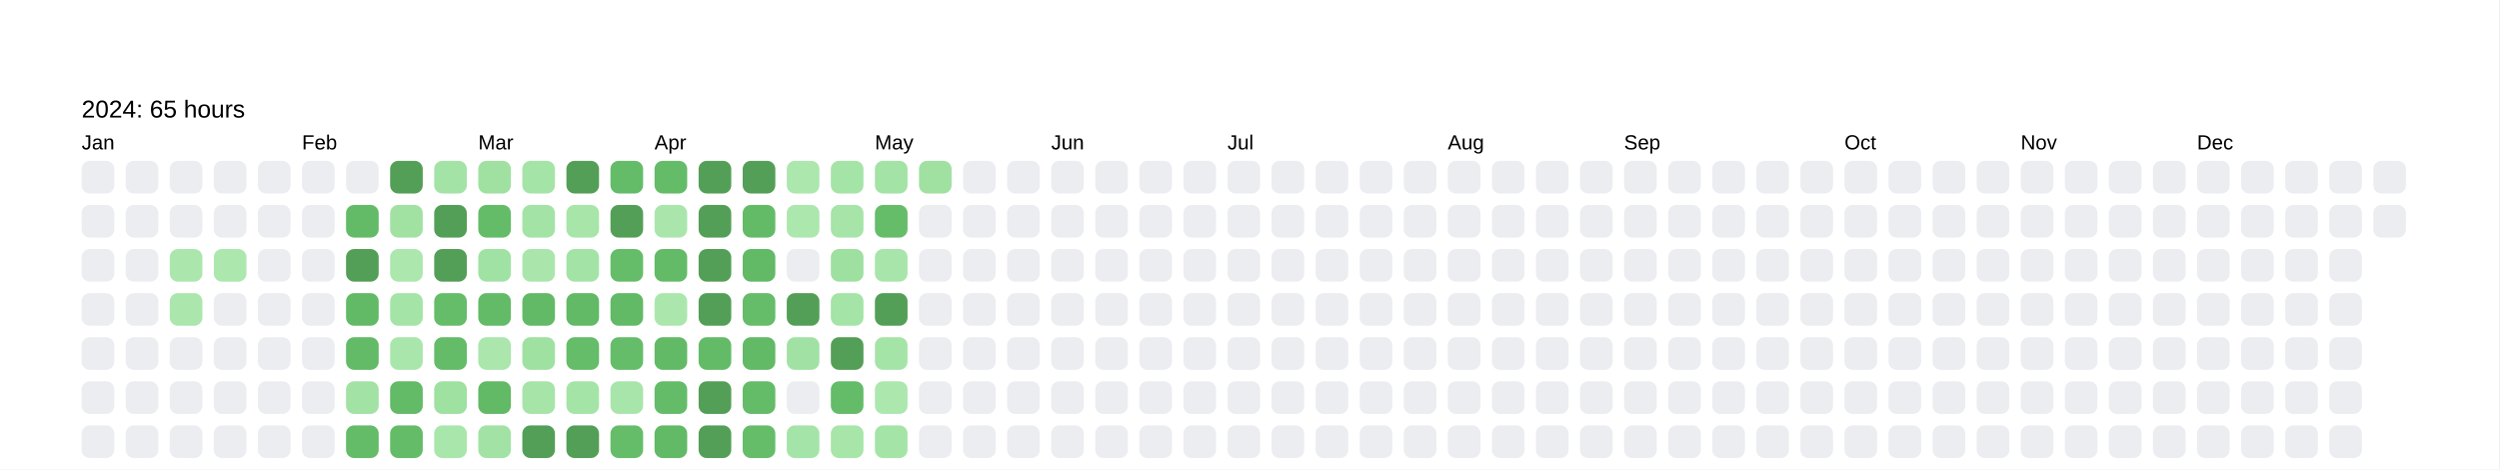
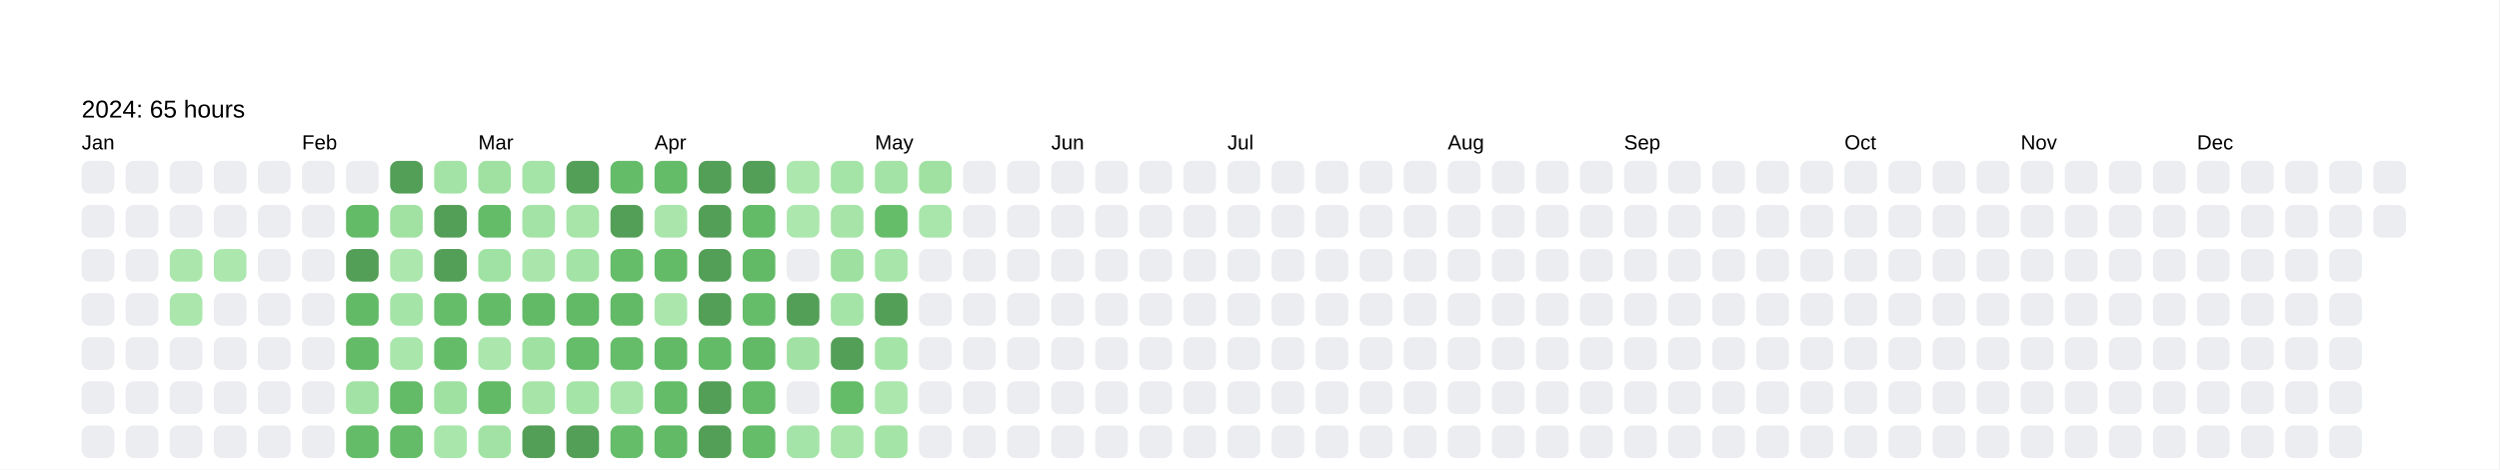
<svg xmlns="http://www.w3.org/2000/svg" baseProfile="full" height="57.5mm" version="1.1" viewBox="0,0,306.2,57.5" width="306.2mm">
  <defs />
  <rect fill="#FFFFFF" height="57.5" width="306.2" x="0" y="0" />
  <text fill="#000000" style="font-size:6px; font-family:Arial; font-weight:bold;" x="10" y="10" />
  <text fill="#000000" style="font-size:3px; font-family:Arial;" x="10" y="14.4">2024: 65 hours</text>
  <text fill="#000000" style="font-size:2.5px; font-family:Arial" x="10" y="18.3">Jan</text>
  <rect fill="#EBEDF0" height="4" rx="1" ry="1" width="4" x="10" y="19.7" />
  <rect fill="#EBEDF0" height="4" rx="1" ry="1" width="4" x="10" y="25.1" />
  <rect fill="#EBEDF0" height="4" rx="1" ry="1" width="4" x="10" y="30.5" />
  <rect fill="#EBEDF0" height="4" rx="1" ry="1" width="4" x="10" y="35.9" />
  <rect fill="#EBEDF0" height="4" rx="1" ry="1" width="4" x="10" y="41.3" />
  <rect fill="#EBEDF0" height="4" rx="1" ry="1" width="4" x="10" y="46.7" />
  <rect fill="#EBEDF0" height="4" rx="1" ry="1" width="4" x="10" y="52.1" />
  <rect fill="#EBEDF0" height="4" rx="1" ry="1" width="4" x="15.4" y="19.7" />
  <rect fill="#EBEDF0" height="4" rx="1" ry="1" width="4" x="15.4" y="25.1" />
  <rect fill="#EBEDF0" height="4" rx="1" ry="1" width="4" x="15.4" y="30.5" />
  <rect fill="#EBEDF0" height="4" rx="1" ry="1" width="4" x="15.4" y="35.9" />
  <rect fill="#EBEDF0" height="4" rx="1" ry="1" width="4" x="15.4" y="41.3" />
  <rect fill="#EBEDF0" height="4" rx="1" ry="1" width="4" x="15.4" y="46.7" />
  <rect fill="#EBEDF0" height="4" rx="1" ry="1" width="4" x="15.4" y="52.1" />
  <rect fill="#EBEDF0" height="4" rx="1" ry="1" width="4" x="20.8" y="19.7" />
  <rect fill="#EBEDF0" height="4" rx="1" ry="1" width="4" x="20.8" y="25.1" />
  <rect fill="#abe7ad" height="4" rx="1" ry="1" width="4" x="20.8" y="30.5" />
  <rect fill="#abe7ad" height="4" rx="1" ry="1" width="4" x="20.8" y="35.9" />
  <rect fill="#EBEDF0" height="4" rx="1" ry="1" width="4" x="20.8" y="41.3" />
  <rect fill="#EBEDF0" height="4" rx="1" ry="1" width="4" x="20.8" y="46.7" />
  <rect fill="#EBEDF0" height="4" rx="1" ry="1" width="4" x="20.8" y="52.1" />
  <rect fill="#EBEDF0" height="4" rx="1" ry="1" width="4" x="26.2" y="19.7" />
  <rect fill="#EBEDF0" height="4" rx="1" ry="1" width="4" x="26.2" y="25.1" />
  <rect fill="#ace7ae" height="4" rx="1" ry="1" width="4" x="26.2" y="30.5" />
  <rect fill="#EBEDF0" height="4" rx="1" ry="1" width="4" x="26.2" y="35.9" />
  <rect fill="#EBEDF0" height="4" rx="1" ry="1" width="4" x="26.2" y="41.3" />
  <rect fill="#EBEDF0" height="4" rx="1" ry="1" width="4" x="26.2" y="46.7" />
  <rect fill="#EBEDF0" height="4" rx="1" ry="1" width="4" x="26.2" y="52.1" />
  <rect fill="#EBEDF0" height="4" rx="1" ry="1" width="4" x="31.6" y="19.7" />
  <rect fill="#EBEDF0" height="4" rx="1" ry="1" width="4" x="31.6" y="25.1" />
  <rect fill="#EBEDF0" height="4" rx="1" ry="1" width="4" x="31.6" y="30.5" />
  <rect fill="#EBEDF0" height="4" rx="1" ry="1" width="4" x="31.6" y="35.9" />
  <rect fill="#EBEDF0" height="4" rx="1" ry="1" width="4" x="31.6" y="41.3" />
  <rect fill="#EBEDF0" height="4" rx="1" ry="1" width="4" x="31.6" y="46.7" />
  <rect fill="#EBEDF0" height="4" rx="1" ry="1" width="4" x="31.6" y="52.1" />
  <text fill="#000000" style="font-size:2.5px; font-family:Arial" x="37.0" y="18.3">Feb</text>
  <rect fill="#EBEDF0" height="4" rx="1" ry="1" width="4" x="37.0" y="19.7" />
  <rect fill="#EBEDF0" height="4" rx="1" ry="1" width="4" x="37.0" y="25.1" />
  <rect fill="#EBEDF0" height="4" rx="1" ry="1" width="4" x="37.0" y="30.5" />
  <rect fill="#EBEDF0" height="4" rx="1" ry="1" width="4" x="37.0" y="35.9" />
  <rect fill="#EBEDF0" height="4" rx="1" ry="1" width="4" x="37.0" y="41.3" />
  <rect fill="#EBEDF0" height="4" rx="1" ry="1" width="4" x="37.0" y="46.7" />
  <rect fill="#EBEDF0" height="4" rx="1" ry="1" width="4" x="37.0" y="52.1" />
  <rect fill="#EBEDF0" height="4" rx="1" ry="1" width="4" x="42.4" y="19.7" />
  <rect fill="#63bb68" height="4" rx="1" ry="1" width="4" x="42.4" y="25.1" />
  <rect fill="#549F57" height="4" rx="1" ry="1" width="4" x="42.4" y="30.5" />
  <rect fill="#62ba67" height="4" rx="1" ry="1" width="4" x="42.4" y="35.9" />
  <rect fill="#63ba67" height="4" rx="1" ry="1" width="4" x="42.4" y="41.3" />
  <rect fill="#a2e2a4" height="4" rx="1" ry="1" width="4" x="42.4" y="46.7" />
  <rect fill="#64bb68" height="4" rx="1" ry="1" width="4" x="42.4" y="52.1" />
  <rect fill="#549F57" height="4" rx="1" ry="1" width="4" x="47.8" y="19.7" />
  <rect fill="#a1e2a3" height="4" rx="1" ry="1" width="4" x="47.8" y="25.1" />
  <rect fill="#ace7ae" height="4" rx="1" ry="1" width="4" x="47.8" y="30.5" />
  <rect fill="#a5e4a7" height="4" rx="1" ry="1" width="4" x="47.8" y="35.9" />
  <rect fill="#a9e6ab" height="4" rx="1" ry="1" width="4" x="47.8" y="41.3" />
  <rect fill="#63ba67" height="4" rx="1" ry="1" width="4" x="47.8" y="46.7" />
  <rect fill="#64bc69" height="4" rx="1" ry="1" width="4" x="47.8" y="52.1" />
  <rect fill="#a4e3a6" height="4" rx="1" ry="1" width="4" x="53.2" y="19.7" />
  <rect fill="#549F57" height="4" rx="1" ry="1" width="4" x="53.2" y="25.1" />
  <rect fill="#549F57" height="4" rx="1" ry="1" width="4" x="53.2" y="30.5" />
  <rect fill="#65bd6a" height="4" rx="1" ry="1" width="4" x="53.2" y="35.9" />
  <rect fill="#64bc69" height="4" rx="1" ry="1" width="4" x="53.2" y="41.3" />
  <rect fill="#9ee1a1" height="4" rx="1" ry="1" width="4" x="53.2" y="46.7" />
  <rect fill="#a9e6ab" height="4" rx="1" ry="1" width="4" x="53.2" y="52.1" />
  <text fill="#000000" style="font-size:2.5px; font-family:Arial" x="58.6" y="18.3">Mar</text>
  <rect fill="#a0e1a2" height="4" rx="1" ry="1" width="4" x="58.6" y="19.7" />
  <rect fill="#64bc69" height="4" rx="1" ry="1" width="4" x="58.6" y="25.1" />
  <rect fill="#a0e2a3" height="4" rx="1" ry="1" width="4" x="58.6" y="30.5" />
  <rect fill="#63bb67" height="4" rx="1" ry="1" width="4" x="58.6" y="35.9" />
  <rect fill="#abe6ad" height="4" rx="1" ry="1" width="4" x="58.6" y="41.3" />
  <rect fill="#62b966" height="4" rx="1" ry="1" width="4" x="58.6" y="46.7" />
  <rect fill="#a2e3a5" height="4" rx="1" ry="1" width="4" x="58.6" y="52.1" />
  <rect fill="#a5e4a7" height="4" rx="1" ry="1" width="4" x="64" y="19.7" />
  <rect fill="#a3e3a6" height="4" rx="1" ry="1" width="4" x="64" y="25.1" />
  <rect fill="#aae6ac" height="4" rx="1" ry="1" width="4" x="64" y="30.5" />
  <rect fill="#62ba67" height="4" rx="1" ry="1" width="4" x="64" y="35.9" />
  <rect fill="#9fe1a1" height="4" rx="1" ry="1" width="4" x="64" y="41.3" />
  <rect fill="#a6e4a8" height="4" rx="1" ry="1" width="4" x="64" y="46.7" />
  <rect fill="#549F57" height="4" rx="1" ry="1" width="4" x="64" y="52.1" />
  <rect fill="#549F57" height="4" rx="1" ry="1" width="4" x="69.4" y="19.7" />
  <rect fill="#a7e5a9" height="4" rx="1" ry="1" width="4" x="69.4" y="25.1" />
  <rect fill="#a4e3a6" height="4" rx="1" ry="1" width="4" x="69.4" y="30.5" />
  <rect fill="#62b966" height="4" rx="1" ry="1" width="4" x="69.4" y="35.9" />
  <rect fill="#65bc69" height="4" rx="1" ry="1" width="4" x="69.4" y="41.3" />
  <rect fill="#a5e4a7" height="4" rx="1" ry="1" width="4" x="69.4" y="46.7" />
  <rect fill="#549F57" height="4" rx="1" ry="1" width="4" x="69.4" y="52.1" />
  <rect fill="#64bc69" height="4" rx="1" ry="1" width="4" x="74.8" y="19.7" />
  <rect fill="#549F57" height="4" rx="1" ry="1" width="4" x="74.8" y="25.1" />
  <rect fill="#65bd6a" height="4" rx="1" ry="1" width="4" x="74.8" y="30.5" />
  <rect fill="#62b966" height="4" rx="1" ry="1" width="4" x="74.8" y="35.9" />
  <rect fill="#65bd6a" height="4" rx="1" ry="1" width="4" x="74.8" y="41.3" />
  <rect fill="#a8e5aa" height="4" rx="1" ry="1" width="4" x="74.8" y="46.7" />
  <rect fill="#65bd6a" height="4" rx="1" ry="1" width="4" x="74.8" y="52.1" />
  <text fill="#000000" style="font-size:2.5px; font-family:Arial" x="80.2" y="18.3">Apr</text>
  <rect fill="#64bc69" height="4" rx="1" ry="1" width="4" x="80.2" y="19.7" />
  <rect fill="#aae6ac" height="4" rx="1" ry="1" width="4" x="80.2" y="25.1" />
  <rect fill="#63bb68" height="4" rx="1" ry="1" width="4" x="80.2" y="30.5" />
  <rect fill="#abe7ad" height="4" rx="1" ry="1" width="4" x="80.2" y="35.9" />
  <rect fill="#62ba67" height="4" rx="1" ry="1" width="4" x="80.2" y="41.3" />
  <rect fill="#64bc69" height="4" rx="1" ry="1" width="4" x="80.2" y="46.7" />
  <rect fill="#62b966" height="4" rx="1" ry="1" width="4" x="80.2" y="52.1" />
  <rect fill="#549F57" height="4" rx="1" ry="1" width="4" x="85.6" y="19.7" />
  <rect fill="#549F57" height="4" rx="1" ry="1" width="4" x="85.6" y="25.1" />
  <rect fill="#549F57" height="4" rx="1" ry="1" width="4" x="85.6" y="30.5" />
  <rect fill="#549F57" height="4" rx="1" ry="1" width="4" x="85.6" y="35.9" />
  <rect fill="#63bb68" height="4" rx="1" ry="1" width="4" x="85.6" y="41.3" />
  <rect fill="#549F57" height="4" rx="1" ry="1" width="4" x="85.6" y="46.7" />
  <rect fill="#549F57" height="4" rx="1" ry="1" width="4" x="85.6" y="52.1" />
  <rect fill="#549F57" height="4" rx="1" ry="1" width="4" x="91" y="19.7" />
  <rect fill="#63bb68" height="4" rx="1" ry="1" width="4" x="91" y="25.1" />
  <rect fill="#62b966" height="4" rx="1" ry="1" width="4" x="91" y="30.5" />
  <rect fill="#65bc69" height="4" rx="1" ry="1" width="4" x="91" y="35.9" />
  <rect fill="#62b966" height="4" rx="1" ry="1" width="4" x="91" y="41.3" />
  <rect fill="#64bc69" height="4" rx="1" ry="1" width="4" x="91" y="46.7" />
  <rect fill="#65bd6a" height="4" rx="1" ry="1" width="4" x="91" y="52.1" />
  <rect fill="#ace7ae" height="4" rx="1" ry="1" width="4" x="96.4" y="19.7" />
  <rect fill="#ace7ae" height="4" rx="1" ry="1" width="4" x="96.4" y="25.1" />
  <rect fill="#EBEDF0" height="4" rx="1" ry="1" width="4" x="96.4" y="30.5" />
  <rect fill="#549F57" height="4" rx="1" ry="1" width="4" x="96.4" y="35.9" />
  <rect fill="#a1e2a4" height="4" rx="1" ry="1" width="4" x="96.4" y="41.3" />
  <rect fill="#EBEDF0" height="4" rx="1" ry="1" width="4" x="96.4" y="46.7" />
  <rect fill="#a5e4a8" height="4" rx="1" ry="1" width="4" x="96.4" y="52.1" />
  <rect fill="#a5e4a7" height="4" rx="1" ry="1" width="4" x="101.8" y="19.7" />
  <rect fill="#a6e4a8" height="4" rx="1" ry="1" width="4" x="101.8" y="25.1" />
  <rect fill="#9ee0a0" height="4" rx="1" ry="1" width="4" x="101.8" y="30.5" />
  <rect fill="#a4e4a7" height="4" rx="1" ry="1" width="4" x="101.8" y="35.9" />
  <rect fill="#549F57" height="4" rx="1" ry="1" width="4" x="101.8" y="41.3" />
  <rect fill="#64bc69" height="4" rx="1" ry="1" width="4" x="101.8" y="46.7" />
  <rect fill="#a7e5a9" height="4" rx="1" ry="1" width="4" x="101.8" y="52.1" />
  <text fill="#000000" style="font-size:2.5px; font-family:Arial" x="107.2" y="18.3">May</text>
  <rect fill="#a3e3a5" height="4" rx="1" ry="1" width="4" x="107.2" y="19.7" />
  <rect fill="#65bd6a" height="4" rx="1" ry="1" width="4" x="107.2" y="25.1" />
  <rect fill="#a8e5aa" height="4" rx="1" ry="1" width="4" x="107.2" y="30.5" />
  <rect fill="#549F57" height="4" rx="1" ry="1" width="4" x="107.2" y="35.9" />
  <rect fill="#a5e4a7" height="4" rx="1" ry="1" width="4" x="107.2" y="41.3" />
  <rect fill="#ace7ae" height="4" rx="1" ry="1" width="4" x="107.2" y="46.7" />
  <rect fill="#a5e4a7" height="4" rx="1" ry="1" width="4" x="107.2" y="52.1" />
  <rect fill="#a0e1a2" height="4" rx="1" ry="1" width="4" x="112.6" y="19.7" />
-   <rect fill="#EBEDF0" height="4" rx="1" ry="1" width="4" x="112.6" y="25.1" />
+   <rect fill="#a9e6ac" height="4" rx="1" ry="1" width="4" x="112.6" y="25.1" />
  <rect fill="#EBEDF0" height="4" rx="1" ry="1" width="4" x="112.6" y="30.5" />
  <rect fill="#EBEDF0" height="4" rx="1" ry="1" width="4" x="112.6" y="35.9" />
  <rect fill="#EBEDF0" height="4" rx="1" ry="1" width="4" x="112.6" y="41.3" />
  <rect fill="#EBEDF0" height="4" rx="1" ry="1" width="4" x="112.6" y="46.7" />
  <rect fill="#EBEDF0" height="4" rx="1" ry="1" width="4" x="112.6" y="52.1" />
  <rect fill="#EBEDF0" height="4" rx="1" ry="1" width="4" x="118" y="19.7" />
  <rect fill="#EBEDF0" height="4" rx="1" ry="1" width="4" x="118" y="25.1" />
  <rect fill="#EBEDF0" height="4" rx="1" ry="1" width="4" x="118" y="30.5" />
  <rect fill="#EBEDF0" height="4" rx="1" ry="1" width="4" x="118" y="35.9" />
  <rect fill="#EBEDF0" height="4" rx="1" ry="1" width="4" x="118" y="41.3" />
  <rect fill="#EBEDF0" height="4" rx="1" ry="1" width="4" x="118" y="46.7" />
  <rect fill="#EBEDF0" height="4" rx="1" ry="1" width="4" x="118" y="52.1" />
  <rect fill="#EBEDF0" height="4" rx="1" ry="1" width="4" x="123.4" y="19.7" />
  <rect fill="#EBEDF0" height="4" rx="1" ry="1" width="4" x="123.4" y="25.1" />
  <rect fill="#EBEDF0" height="4" rx="1" ry="1" width="4" x="123.4" y="30.5" />
  <rect fill="#EBEDF0" height="4" rx="1" ry="1" width="4" x="123.4" y="35.9" />
  <rect fill="#EBEDF0" height="4" rx="1" ry="1" width="4" x="123.4" y="41.3" />
  <rect fill="#EBEDF0" height="4" rx="1" ry="1" width="4" x="123.4" y="46.7" />
  <rect fill="#EBEDF0" height="4" rx="1" ry="1" width="4" x="123.4" y="52.1" />
  <text fill="#000000" style="font-size:2.5px; font-family:Arial" x="128.8" y="18.3">Jun</text>
  <rect fill="#EBEDF0" height="4" rx="1" ry="1" width="4" x="128.8" y="19.7" />
  <rect fill="#EBEDF0" height="4" rx="1" ry="1" width="4" x="128.8" y="25.1" />
  <rect fill="#EBEDF0" height="4" rx="1" ry="1" width="4" x="128.8" y="30.5" />
  <rect fill="#EBEDF0" height="4" rx="1" ry="1" width="4" x="128.8" y="35.9" />
  <rect fill="#EBEDF0" height="4" rx="1" ry="1" width="4" x="128.8" y="41.3" />
  <rect fill="#EBEDF0" height="4" rx="1" ry="1" width="4" x="128.8" y="46.7" />
  <rect fill="#EBEDF0" height="4" rx="1" ry="1" width="4" x="128.8" y="52.1" />
  <rect fill="#EBEDF0" height="4" rx="1" ry="1" width="4" x="134.2" y="19.7" />
  <rect fill="#EBEDF0" height="4" rx="1" ry="1" width="4" x="134.2" y="25.1" />
  <rect fill="#EBEDF0" height="4" rx="1" ry="1" width="4" x="134.2" y="30.5" />
  <rect fill="#EBEDF0" height="4" rx="1" ry="1" width="4" x="134.2" y="35.9" />
  <rect fill="#EBEDF0" height="4" rx="1" ry="1" width="4" x="134.2" y="41.3" />
  <rect fill="#EBEDF0" height="4" rx="1" ry="1" width="4" x="134.2" y="46.7" />
  <rect fill="#EBEDF0" height="4" rx="1" ry="1" width="4" x="134.2" y="52.1" />
  <rect fill="#EBEDF0" height="4" rx="1" ry="1" width="4" x="139.6" y="19.7" />
  <rect fill="#EBEDF0" height="4" rx="1" ry="1" width="4" x="139.6" y="25.1" />
  <rect fill="#EBEDF0" height="4" rx="1" ry="1" width="4" x="139.6" y="30.5" />
  <rect fill="#EBEDF0" height="4" rx="1" ry="1" width="4" x="139.6" y="35.9" />
  <rect fill="#EBEDF0" height="4" rx="1" ry="1" width="4" x="139.6" y="41.3" />
  <rect fill="#EBEDF0" height="4" rx="1" ry="1" width="4" x="139.6" y="46.7" />
  <rect fill="#EBEDF0" height="4" rx="1" ry="1" width="4" x="139.6" y="52.1" />
  <rect fill="#EBEDF0" height="4" rx="1" ry="1" width="4" x="145" y="19.7" />
  <rect fill="#EBEDF0" height="4" rx="1" ry="1" width="4" x="145" y="25.1" />
  <rect fill="#EBEDF0" height="4" rx="1" ry="1" width="4" x="145" y="30.5" />
  <rect fill="#EBEDF0" height="4" rx="1" ry="1" width="4" x="145" y="35.9" />
  <rect fill="#EBEDF0" height="4" rx="1" ry="1" width="4" x="145" y="41.3" />
  <rect fill="#EBEDF0" height="4" rx="1" ry="1" width="4" x="145" y="46.7" />
  <rect fill="#EBEDF0" height="4" rx="1" ry="1" width="4" x="145" y="52.1" />
  <text fill="#000000" style="font-size:2.5px; font-family:Arial" x="150.4" y="18.3">Jul</text>
  <rect fill="#EBEDF0" height="4" rx="1" ry="1" width="4" x="150.4" y="19.7" />
  <rect fill="#EBEDF0" height="4" rx="1" ry="1" width="4" x="150.4" y="25.1" />
  <rect fill="#EBEDF0" height="4" rx="1" ry="1" width="4" x="150.4" y="30.5" />
  <rect fill="#EBEDF0" height="4" rx="1" ry="1" width="4" x="150.4" y="35.9" />
  <rect fill="#EBEDF0" height="4" rx="1" ry="1" width="4" x="150.4" y="41.3" />
  <rect fill="#EBEDF0" height="4" rx="1" ry="1" width="4" x="150.4" y="46.7" />
  <rect fill="#EBEDF0" height="4" rx="1" ry="1" width="4" x="150.4" y="52.1" />
  <rect fill="#EBEDF0" height="4" rx="1" ry="1" width="4" x="155.8" y="19.7" />
  <rect fill="#EBEDF0" height="4" rx="1" ry="1" width="4" x="155.8" y="25.1" />
  <rect fill="#EBEDF0" height="4" rx="1" ry="1" width="4" x="155.8" y="30.5" />
  <rect fill="#EBEDF0" height="4" rx="1" ry="1" width="4" x="155.8" y="35.9" />
  <rect fill="#EBEDF0" height="4" rx="1" ry="1" width="4" x="155.8" y="41.3" />
  <rect fill="#EBEDF0" height="4" rx="1" ry="1" width="4" x="155.8" y="46.7" />
  <rect fill="#EBEDF0" height="4" rx="1" ry="1" width="4" x="155.8" y="52.1" />
  <rect fill="#EBEDF0" height="4" rx="1" ry="1" width="4" x="161.2" y="19.7" />
  <rect fill="#EBEDF0" height="4" rx="1" ry="1" width="4" x="161.2" y="25.1" />
  <rect fill="#EBEDF0" height="4" rx="1" ry="1" width="4" x="161.2" y="30.5" />
  <rect fill="#EBEDF0" height="4" rx="1" ry="1" width="4" x="161.2" y="35.9" />
  <rect fill="#EBEDF0" height="4" rx="1" ry="1" width="4" x="161.2" y="41.3" />
  <rect fill="#EBEDF0" height="4" rx="1" ry="1" width="4" x="161.2" y="46.7" />
  <rect fill="#EBEDF0" height="4" rx="1" ry="1" width="4" x="161.2" y="52.1" />
  <rect fill="#EBEDF0" height="4" rx="1" ry="1" width="4" x="166.6" y="19.7" />
  <rect fill="#EBEDF0" height="4" rx="1" ry="1" width="4" x="166.6" y="25.1" />
  <rect fill="#EBEDF0" height="4" rx="1" ry="1" width="4" x="166.6" y="30.5" />
  <rect fill="#EBEDF0" height="4" rx="1" ry="1" width="4" x="166.6" y="35.9" />
  <rect fill="#EBEDF0" height="4" rx="1" ry="1" width="4" x="166.6" y="41.3" />
  <rect fill="#EBEDF0" height="4" rx="1" ry="1" width="4" x="166.6" y="46.7" />
  <rect fill="#EBEDF0" height="4" rx="1" ry="1" width="4" x="166.6" y="52.1" />
  <rect fill="#EBEDF0" height="4" rx="1" ry="1" width="4" x="172" y="19.7" />
  <rect fill="#EBEDF0" height="4" rx="1" ry="1" width="4" x="172" y="25.1" />
  <rect fill="#EBEDF0" height="4" rx="1" ry="1" width="4" x="172" y="30.5" />
  <rect fill="#EBEDF0" height="4" rx="1" ry="1" width="4" x="172" y="35.9" />
  <rect fill="#EBEDF0" height="4" rx="1" ry="1" width="4" x="172" y="41.3" />
  <rect fill="#EBEDF0" height="4" rx="1" ry="1" width="4" x="172" y="46.7" />
  <rect fill="#EBEDF0" height="4" rx="1" ry="1" width="4" x="172" y="52.1" />
  <text fill="#000000" style="font-size:2.5px; font-family:Arial" x="177.4" y="18.3">Aug</text>
  <rect fill="#EBEDF0" height="4" rx="1" ry="1" width="4" x="177.4" y="19.7" />
  <rect fill="#EBEDF0" height="4" rx="1" ry="1" width="4" x="177.4" y="25.1" />
  <rect fill="#EBEDF0" height="4" rx="1" ry="1" width="4" x="177.4" y="30.5" />
  <rect fill="#EBEDF0" height="4" rx="1" ry="1" width="4" x="177.4" y="35.9" />
  <rect fill="#EBEDF0" height="4" rx="1" ry="1" width="4" x="177.4" y="41.3" />
  <rect fill="#EBEDF0" height="4" rx="1" ry="1" width="4" x="177.4" y="46.7" />
  <rect fill="#EBEDF0" height="4" rx="1" ry="1" width="4" x="177.4" y="52.1" />
  <rect fill="#EBEDF0" height="4" rx="1" ry="1" width="4" x="182.8" y="19.7" />
  <rect fill="#EBEDF0" height="4" rx="1" ry="1" width="4" x="182.8" y="25.1" />
  <rect fill="#EBEDF0" height="4" rx="1" ry="1" width="4" x="182.8" y="30.5" />
  <rect fill="#EBEDF0" height="4" rx="1" ry="1" width="4" x="182.8" y="35.9" />
  <rect fill="#EBEDF0" height="4" rx="1" ry="1" width="4" x="182.8" y="41.3" />
  <rect fill="#EBEDF0" height="4" rx="1" ry="1" width="4" x="182.8" y="46.7" />
  <rect fill="#EBEDF0" height="4" rx="1" ry="1" width="4" x="182.8" y="52.1" />
  <rect fill="#EBEDF0" height="4" rx="1" ry="1" width="4" x="188.2" y="19.7" />
  <rect fill="#EBEDF0" height="4" rx="1" ry="1" width="4" x="188.2" y="25.1" />
  <rect fill="#EBEDF0" height="4" rx="1" ry="1" width="4" x="188.2" y="30.5" />
  <rect fill="#EBEDF0" height="4" rx="1" ry="1" width="4" x="188.2" y="35.9" />
  <rect fill="#EBEDF0" height="4" rx="1" ry="1" width="4" x="188.2" y="41.3" />
  <rect fill="#EBEDF0" height="4" rx="1" ry="1" width="4" x="188.2" y="46.7" />
  <rect fill="#EBEDF0" height="4" rx="1" ry="1" width="4" x="188.2" y="52.1" />
  <rect fill="#EBEDF0" height="4" rx="1" ry="1" width="4" x="193.6" y="19.7" />
  <rect fill="#EBEDF0" height="4" rx="1" ry="1" width="4" x="193.6" y="25.1" />
  <rect fill="#EBEDF0" height="4" rx="1" ry="1" width="4" x="193.6" y="30.5" />
  <rect fill="#EBEDF0" height="4" rx="1" ry="1" width="4" x="193.6" y="35.9" />
  <rect fill="#EBEDF0" height="4" rx="1" ry="1" width="4" x="193.6" y="41.3" />
  <rect fill="#EBEDF0" height="4" rx="1" ry="1" width="4" x="193.6" y="46.7" />
  <rect fill="#EBEDF0" height="4" rx="1" ry="1" width="4" x="193.6" y="52.1" />
  <text fill="#000000" style="font-size:2.5px; font-family:Arial" x="199" y="18.3">Sep</text>
  <rect fill="#EBEDF0" height="4" rx="1" ry="1" width="4" x="199" y="19.7" />
  <rect fill="#EBEDF0" height="4" rx="1" ry="1" width="4" x="199" y="25.1" />
  <rect fill="#EBEDF0" height="4" rx="1" ry="1" width="4" x="199" y="30.5" />
  <rect fill="#EBEDF0" height="4" rx="1" ry="1" width="4" x="199" y="35.9" />
  <rect fill="#EBEDF0" height="4" rx="1" ry="1" width="4" x="199" y="41.3" />
  <rect fill="#EBEDF0" height="4" rx="1" ry="1" width="4" x="199" y="46.7" />
  <rect fill="#EBEDF0" height="4" rx="1" ry="1" width="4" x="199" y="52.1" />
  <rect fill="#EBEDF0" height="4" rx="1" ry="1" width="4" x="204.4" y="19.7" />
  <rect fill="#EBEDF0" height="4" rx="1" ry="1" width="4" x="204.4" y="25.1" />
  <rect fill="#EBEDF0" height="4" rx="1" ry="1" width="4" x="204.4" y="30.5" />
  <rect fill="#EBEDF0" height="4" rx="1" ry="1" width="4" x="204.4" y="35.9" />
  <rect fill="#EBEDF0" height="4" rx="1" ry="1" width="4" x="204.4" y="41.3" />
  <rect fill="#EBEDF0" height="4" rx="1" ry="1" width="4" x="204.4" y="46.7" />
  <rect fill="#EBEDF0" height="4" rx="1" ry="1" width="4" x="204.4" y="52.1" />
  <rect fill="#EBEDF0" height="4" rx="1" ry="1" width="4" x="209.8" y="19.7" />
  <rect fill="#EBEDF0" height="4" rx="1" ry="1" width="4" x="209.8" y="25.1" />
  <rect fill="#EBEDF0" height="4" rx="1" ry="1" width="4" x="209.8" y="30.5" />
  <rect fill="#EBEDF0" height="4" rx="1" ry="1" width="4" x="209.8" y="35.9" />
  <rect fill="#EBEDF0" height="4" rx="1" ry="1" width="4" x="209.8" y="41.3" />
  <rect fill="#EBEDF0" height="4" rx="1" ry="1" width="4" x="209.8" y="46.7" />
  <rect fill="#EBEDF0" height="4" rx="1" ry="1" width="4" x="209.8" y="52.1" />
  <rect fill="#EBEDF0" height="4" rx="1" ry="1" width="4" x="215.2" y="19.7" />
  <rect fill="#EBEDF0" height="4" rx="1" ry="1" width="4" x="215.2" y="25.1" />
  <rect fill="#EBEDF0" height="4" rx="1" ry="1" width="4" x="215.2" y="30.5" />
  <rect fill="#EBEDF0" height="4" rx="1" ry="1" width="4" x="215.2" y="35.9" />
  <rect fill="#EBEDF0" height="4" rx="1" ry="1" width="4" x="215.2" y="41.3" />
  <rect fill="#EBEDF0" height="4" rx="1" ry="1" width="4" x="215.2" y="46.7" />
  <rect fill="#EBEDF0" height="4" rx="1" ry="1" width="4" x="215.2" y="52.1" />
  <rect fill="#EBEDF0" height="4" rx="1" ry="1" width="4" x="220.6" y="19.7" />
  <rect fill="#EBEDF0" height="4" rx="1" ry="1" width="4" x="220.6" y="25.1" />
  <rect fill="#EBEDF0" height="4" rx="1" ry="1" width="4" x="220.6" y="30.5" />
  <rect fill="#EBEDF0" height="4" rx="1" ry="1" width="4" x="220.6" y="35.9" />
  <rect fill="#EBEDF0" height="4" rx="1" ry="1" width="4" x="220.6" y="41.3" />
  <rect fill="#EBEDF0" height="4" rx="1" ry="1" width="4" x="220.6" y="46.7" />
  <rect fill="#EBEDF0" height="4" rx="1" ry="1" width="4" x="220.6" y="52.1" />
  <text fill="#000000" style="font-size:2.5px; font-family:Arial" x="226" y="18.3">Oct</text>
  <rect fill="#EBEDF0" height="4" rx="1" ry="1" width="4" x="226" y="19.7" />
  <rect fill="#EBEDF0" height="4" rx="1" ry="1" width="4" x="226" y="25.1" />
  <rect fill="#EBEDF0" height="4" rx="1" ry="1" width="4" x="226" y="30.5" />
  <rect fill="#EBEDF0" height="4" rx="1" ry="1" width="4" x="226" y="35.9" />
  <rect fill="#EBEDF0" height="4" rx="1" ry="1" width="4" x="226" y="41.3" />
  <rect fill="#EBEDF0" height="4" rx="1" ry="1" width="4" x="226" y="46.7" />
  <rect fill="#EBEDF0" height="4" rx="1" ry="1" width="4" x="226" y="52.1" />
  <rect fill="#EBEDF0" height="4" rx="1" ry="1" width="4" x="231.4" y="19.7" />
  <rect fill="#EBEDF0" height="4" rx="1" ry="1" width="4" x="231.4" y="25.1" />
  <rect fill="#EBEDF0" height="4" rx="1" ry="1" width="4" x="231.4" y="30.5" />
  <rect fill="#EBEDF0" height="4" rx="1" ry="1" width="4" x="231.4" y="35.9" />
  <rect fill="#EBEDF0" height="4" rx="1" ry="1" width="4" x="231.4" y="41.3" />
  <rect fill="#EBEDF0" height="4" rx="1" ry="1" width="4" x="231.4" y="46.7" />
  <rect fill="#EBEDF0" height="4" rx="1" ry="1" width="4" x="231.4" y="52.1" />
  <rect fill="#EBEDF0" height="4" rx="1" ry="1" width="4" x="236.8" y="19.7" />
  <rect fill="#EBEDF0" height="4" rx="1" ry="1" width="4" x="236.8" y="25.1" />
  <rect fill="#EBEDF0" height="4" rx="1" ry="1" width="4" x="236.8" y="30.5" />
  <rect fill="#EBEDF0" height="4" rx="1" ry="1" width="4" x="236.8" y="35.9" />
  <rect fill="#EBEDF0" height="4" rx="1" ry="1" width="4" x="236.8" y="41.3" />
  <rect fill="#EBEDF0" height="4" rx="1" ry="1" width="4" x="236.8" y="46.7" />
  <rect fill="#EBEDF0" height="4" rx="1" ry="1" width="4" x="236.8" y="52.1" />
  <rect fill="#EBEDF0" height="4" rx="1" ry="1" width="4" x="242.2" y="19.7" />
  <rect fill="#EBEDF0" height="4" rx="1" ry="1" width="4" x="242.2" y="25.1" />
  <rect fill="#EBEDF0" height="4" rx="1" ry="1" width="4" x="242.2" y="30.5" />
  <rect fill="#EBEDF0" height="4" rx="1" ry="1" width="4" x="242.2" y="35.9" />
  <rect fill="#EBEDF0" height="4" rx="1" ry="1" width="4" x="242.2" y="41.3" />
  <rect fill="#EBEDF0" height="4" rx="1" ry="1" width="4" x="242.2" y="46.7" />
  <rect fill="#EBEDF0" height="4" rx="1" ry="1" width="4" x="242.2" y="52.1" />
  <text fill="#000000" style="font-size:2.5px; font-family:Arial" x="247.6" y="18.3">Nov</text>
  <rect fill="#EBEDF0" height="4" rx="1" ry="1" width="4" x="247.6" y="19.7" />
  <rect fill="#EBEDF0" height="4" rx="1" ry="1" width="4" x="247.6" y="25.1" />
  <rect fill="#EBEDF0" height="4" rx="1" ry="1" width="4" x="247.6" y="30.5" />
  <rect fill="#EBEDF0" height="4" rx="1" ry="1" width="4" x="247.6" y="35.9" />
  <rect fill="#EBEDF0" height="4" rx="1" ry="1" width="4" x="247.6" y="41.3" />
  <rect fill="#EBEDF0" height="4" rx="1" ry="1" width="4" x="247.6" y="46.7" />
  <rect fill="#EBEDF0" height="4" rx="1" ry="1" width="4" x="247.6" y="52.1" />
  <rect fill="#EBEDF0" height="4" rx="1" ry="1" width="4" x="253" y="19.7" />
  <rect fill="#EBEDF0" height="4" rx="1" ry="1" width="4" x="253" y="25.1" />
  <rect fill="#EBEDF0" height="4" rx="1" ry="1" width="4" x="253" y="30.5" />
  <rect fill="#EBEDF0" height="4" rx="1" ry="1" width="4" x="253" y="35.9" />
  <rect fill="#EBEDF0" height="4" rx="1" ry="1" width="4" x="253" y="41.3" />
  <rect fill="#EBEDF0" height="4" rx="1" ry="1" width="4" x="253" y="46.7" />
  <rect fill="#EBEDF0" height="4" rx="1" ry="1" width="4" x="253" y="52.1" />
  <rect fill="#EBEDF0" height="4" rx="1" ry="1" width="4" x="258.4" y="19.7" />
  <rect fill="#EBEDF0" height="4" rx="1" ry="1" width="4" x="258.4" y="25.1" />
  <rect fill="#EBEDF0" height="4" rx="1" ry="1" width="4" x="258.4" y="30.5" />
  <rect fill="#EBEDF0" height="4" rx="1" ry="1" width="4" x="258.4" y="35.9" />
  <rect fill="#EBEDF0" height="4" rx="1" ry="1" width="4" x="258.4" y="41.3" />
  <rect fill="#EBEDF0" height="4" rx="1" ry="1" width="4" x="258.4" y="46.7" />
  <rect fill="#EBEDF0" height="4" rx="1" ry="1" width="4" x="258.4" y="52.1" />
  <rect fill="#EBEDF0" height="4" rx="1" ry="1" width="4" x="263.8" y="19.7" />
  <rect fill="#EBEDF0" height="4" rx="1" ry="1" width="4" x="263.8" y="25.1" />
  <rect fill="#EBEDF0" height="4" rx="1" ry="1" width="4" x="263.8" y="30.5" />
  <rect fill="#EBEDF0" height="4" rx="1" ry="1" width="4" x="263.8" y="35.9" />
  <rect fill="#EBEDF0" height="4" rx="1" ry="1" width="4" x="263.8" y="41.3" />
  <rect fill="#EBEDF0" height="4" rx="1" ry="1" width="4" x="263.8" y="46.7" />
  <rect fill="#EBEDF0" height="4" rx="1" ry="1" width="4" x="263.8" y="52.1" />
  <text fill="#000000" style="font-size:2.5px; font-family:Arial" x="269.2" y="18.3">Dec</text>
  <rect fill="#EBEDF0" height="4" rx="1" ry="1" width="4" x="269.2" y="19.7" />
  <rect fill="#EBEDF0" height="4" rx="1" ry="1" width="4" x="269.2" y="25.1" />
  <rect fill="#EBEDF0" height="4" rx="1" ry="1" width="4" x="269.2" y="30.5" />
  <rect fill="#EBEDF0" height="4" rx="1" ry="1" width="4" x="269.2" y="35.9" />
  <rect fill="#EBEDF0" height="4" rx="1" ry="1" width="4" x="269.2" y="41.3" />
  <rect fill="#EBEDF0" height="4" rx="1" ry="1" width="4" x="269.2" y="46.7" />
  <rect fill="#EBEDF0" height="4" rx="1" ry="1" width="4" x="269.2" y="52.1" />
  <rect fill="#EBEDF0" height="4" rx="1" ry="1" width="4" x="274.6" y="19.7" />
  <rect fill="#EBEDF0" height="4" rx="1" ry="1" width="4" x="274.6" y="25.1" />
  <rect fill="#EBEDF0" height="4" rx="1" ry="1" width="4" x="274.6" y="30.5" />
  <rect fill="#EBEDF0" height="4" rx="1" ry="1" width="4" x="274.6" y="35.9" />
  <rect fill="#EBEDF0" height="4" rx="1" ry="1" width="4" x="274.6" y="41.3" />
  <rect fill="#EBEDF0" height="4" rx="1" ry="1" width="4" x="274.6" y="46.7" />
  <rect fill="#EBEDF0" height="4" rx="1" ry="1" width="4" x="274.6" y="52.1" />
  <rect fill="#EBEDF0" height="4" rx="1" ry="1" width="4" x="280" y="19.7" />
  <rect fill="#EBEDF0" height="4" rx="1" ry="1" width="4" x="280" y="25.1" />
  <rect fill="#EBEDF0" height="4" rx="1" ry="1" width="4" x="280" y="30.5" />
  <rect fill="#EBEDF0" height="4" rx="1" ry="1" width="4" x="280" y="35.9" />
  <rect fill="#EBEDF0" height="4" rx="1" ry="1" width="4" x="280" y="41.3" />
  <rect fill="#EBEDF0" height="4" rx="1" ry="1" width="4" x="280" y="46.7" />
  <rect fill="#EBEDF0" height="4" rx="1" ry="1" width="4" x="280" y="52.1" />
  <rect fill="#EBEDF0" height="4" rx="1" ry="1" width="4" x="285.4" y="19.7" />
  <rect fill="#EBEDF0" height="4" rx="1" ry="1" width="4" x="285.4" y="25.1" />
  <rect fill="#EBEDF0" height="4" rx="1" ry="1" width="4" x="285.4" y="30.5" />
  <rect fill="#EBEDF0" height="4" rx="1" ry="1" width="4" x="285.4" y="35.9" />
  <rect fill="#EBEDF0" height="4" rx="1" ry="1" width="4" x="285.4" y="41.3" />
  <rect fill="#EBEDF0" height="4" rx="1" ry="1" width="4" x="285.4" y="46.7" />
  <rect fill="#EBEDF0" height="4" rx="1" ry="1" width="4" x="285.4" y="52.1" />
  <rect fill="#EBEDF0" height="4" rx="1" ry="1" width="4" x="290.8" y="19.7" />
  <rect fill="#EBEDF0" height="4" rx="1" ry="1" width="4" x="290.8" y="25.1" />
</svg>
